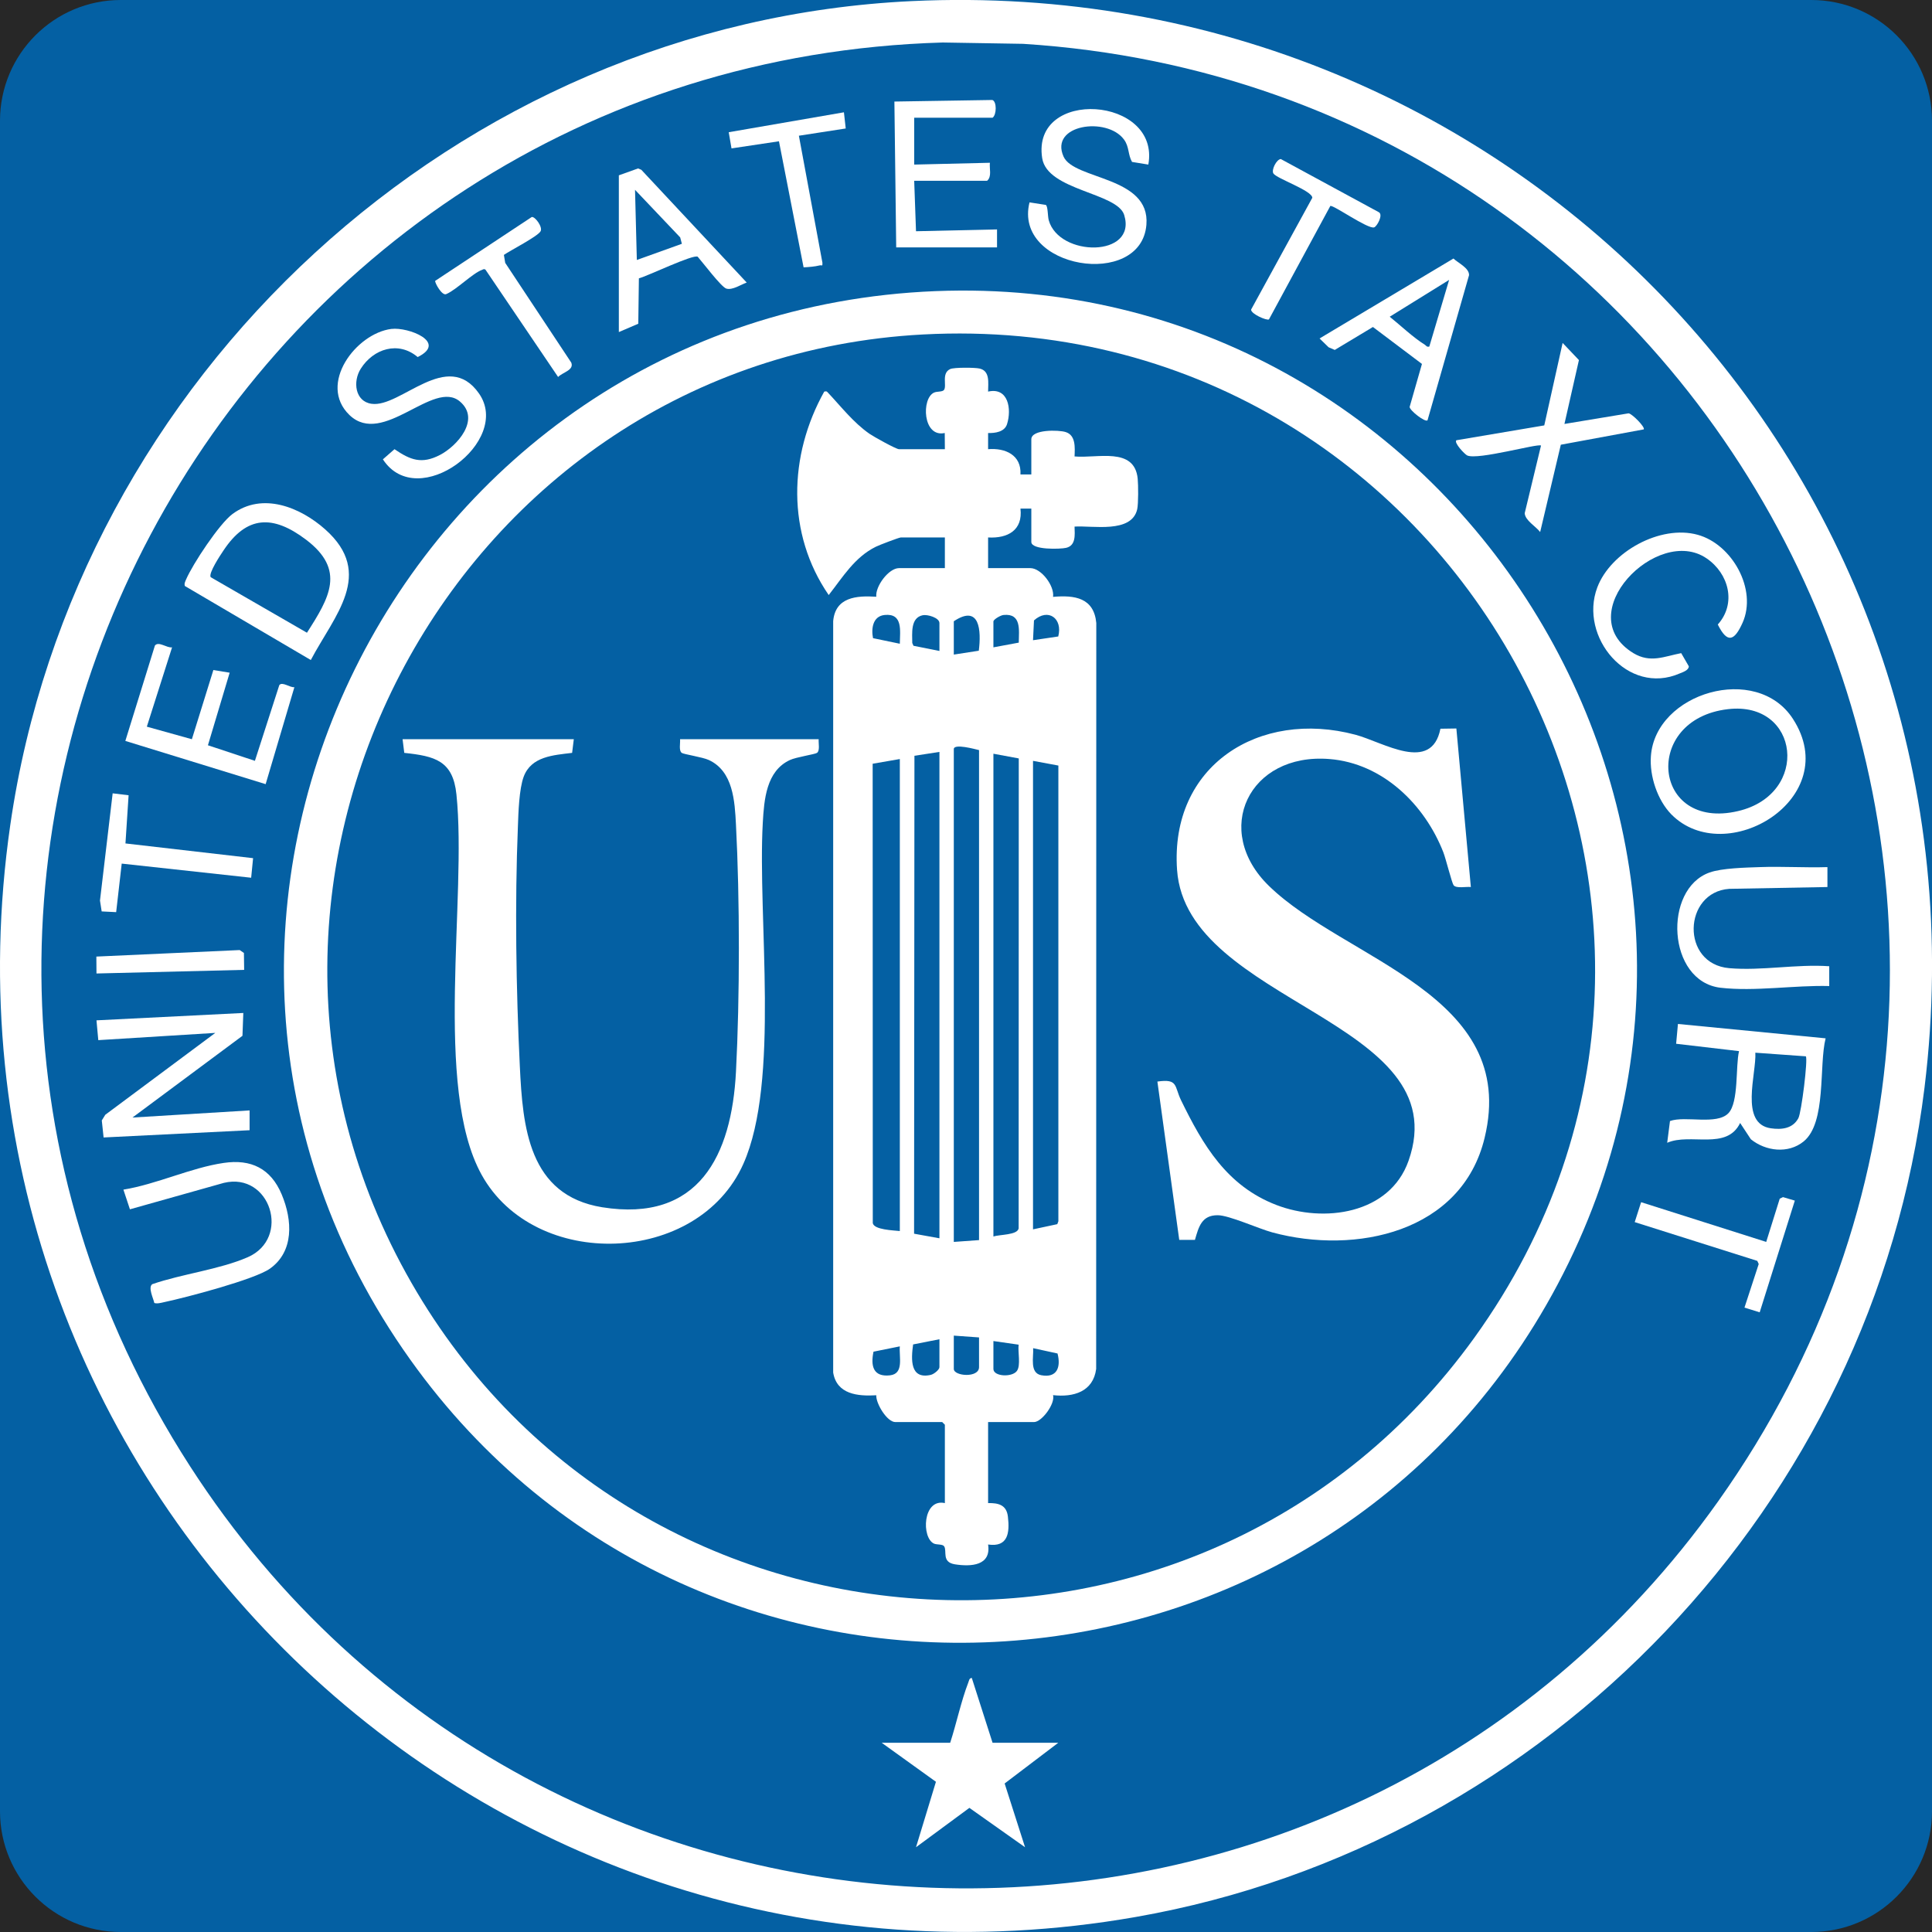
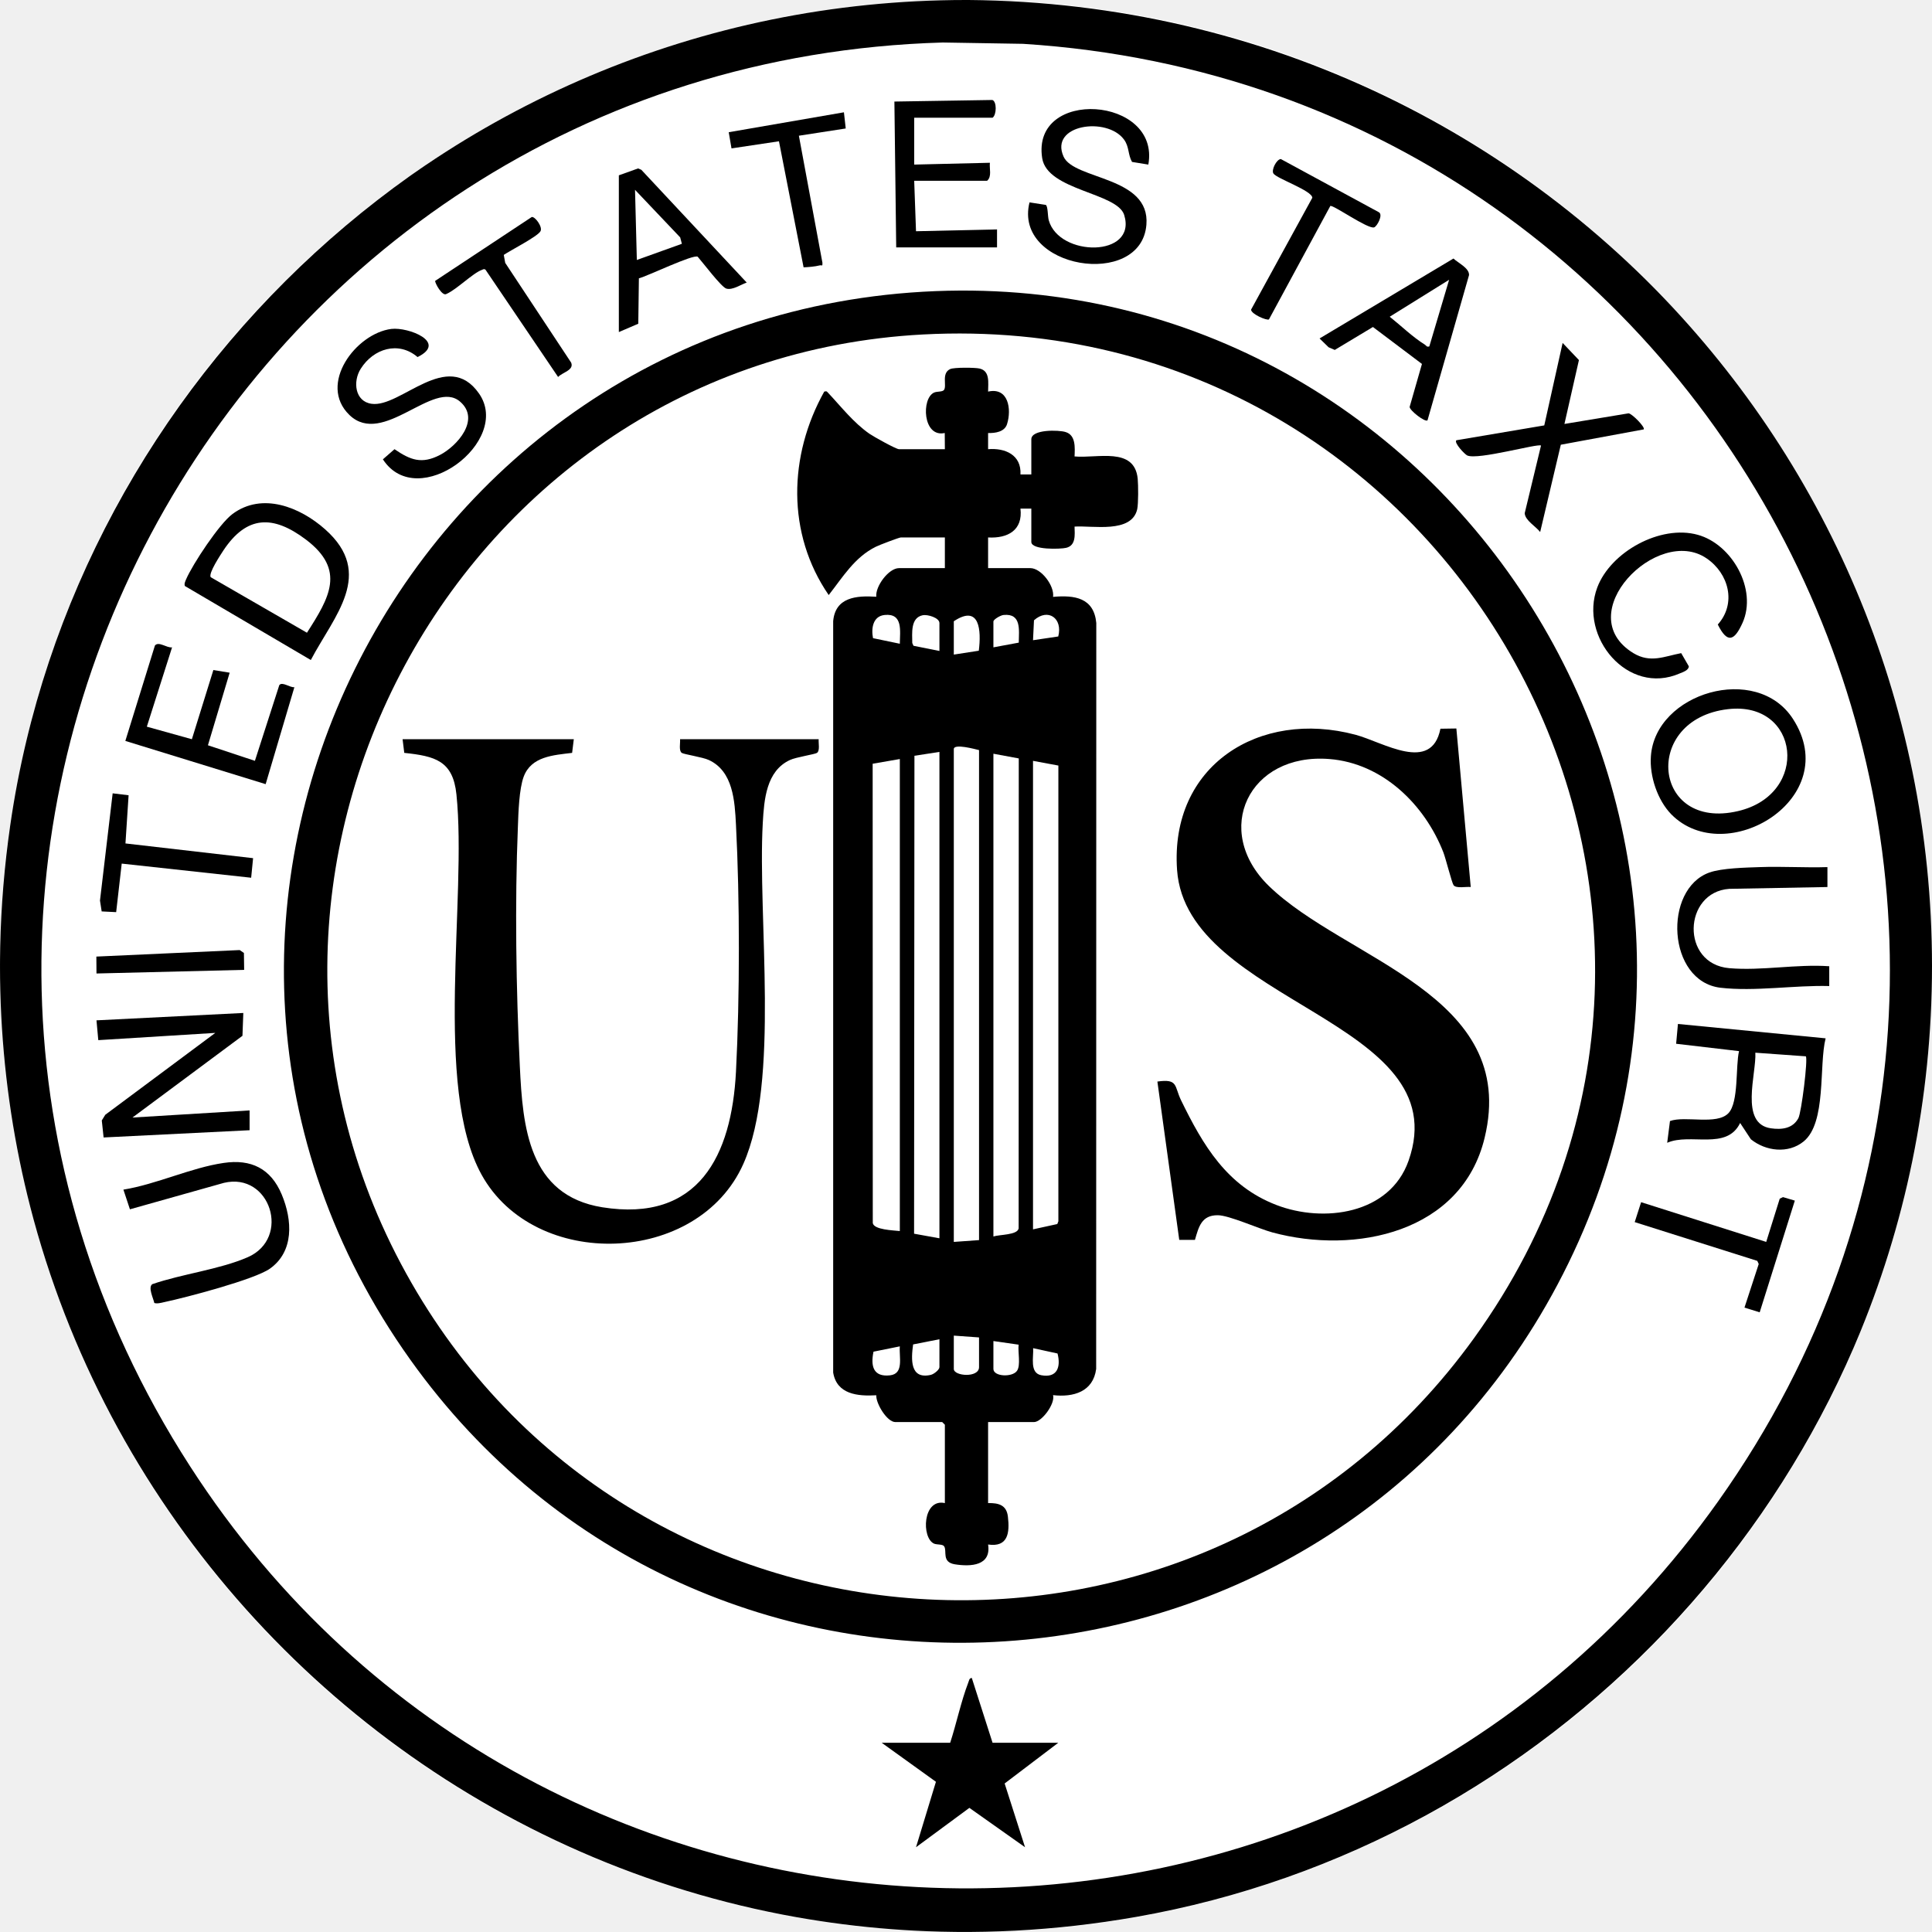
<svg xmlns="http://www.w3.org/2000/svg" width="16" height="16" viewBox="0 0 16 16" fill="none">
-   <rect width="16" height="16" fill="#1E1E1E" />
-   <path d="M-705 -574C-705 -575.105 -704.105 -576 -703 -576H1301C1302.1 -576 1303 -575.105 1303 -574V5008C1303 5009.1 1302.1 5010 1301 5010H-703C-704.105 5010 -705 5009.1 -705 5008V-574Z" fill="#2B2B2B" />
-   <path d="M-703 -576V-575H1301V-576V-577H-703V-576ZM1303 -574H1302V5008H1303H1304V-574H1303ZM1301 5010V5009H-703V5010V5011H1301V5010ZM-705 5008H-704V-574H-705H-706V5008H-705ZM-703 5010V5009C-703.552 5009 -704 5008.55 -704 5008H-705H-706C-706 5009.66 -704.657 5011 -703 5011V5010ZM1303 5008H1302C1302 5008.55 1301.55 5009 1301 5009V5010V5011C1302.66 5011 1304 5009.66 1304 5008H1303ZM1301 -576V-575C1301.55 -575 1302 -574.552 1302 -574H1303H1304C1304 -575.657 1302.66 -577 1301 -577V-576ZM-703 -576V-577C-704.657 -577 -706 -575.657 -706 -574H-705H-704C-704 -574.552 -703.552 -575 -703 -575V-576Z" fill="white" fill-opacity="0.1" />
-   <path d="M-622 -422C-622 -423.105 -621.105 -424 -620 -424H1202C1203.1 -424 1204 -423.105 1204 -422V158C1204 159.105 1203.1 160 1202 160H-620C-621.105 160 -622 159.105 -622 158V-422Z" fill="#272727" />
-   <path d="M-620 -424V-423H1202V-424V-425H-620V-424ZM1204 -422H1203V158H1204H1205V-422H1204ZM1202 160V159H-620V160V161H1202V160ZM-622 158H-621V-422H-622H-623V158H-622ZM-620 160V159C-620.552 159 -621 158.552 -621 158H-622H-623C-623 159.657 -621.657 161 -620 161V160ZM1204 158H1203C1203 158.552 1202.55 159 1202 159V160V161C1203.66 161 1205 159.657 1205 158H1204ZM1202 -424V-423C1202.55 -423 1203 -422.552 1203 -422H1204H1205C1205 -423.657 1203.66 -425 1202 -425V-424ZM-620 -424V-425C-621.657 -425 -623 -423.657 -623 -422H-622H-621C-621 -422.552 -620.552 -423 -620 -423V-424Z" fill="white" fill-opacity="0.1" />
-   <rect x="-15.5" y="-16.5" width="47" height="49" stroke="white" stroke-width="3" />
-   <rect width="16" height="16" rx="1" fill="#0460A3" />
-   <g clip-path="url(#clip0_8715_3616)">
-     <path d="M7.553 0.009C12.56 -0.226 16.551 4.009 15.938 9.007C15.515 12.452 12.822 15.276 9.409 15.875C4.021 16.821 -0.696 12.248 0.085 6.833C0.621 3.119 3.786 0.186 7.553 0.009ZM7.807 0.352C1.87 0.524 -1.669 7.114 1.574 12.143C4.496 16.674 11.106 16.832 14.23 12.432C17.707 7.534 14.429 0.74 8.473 0.363L7.807 0.352H7.807Z" fill="white" />
-     <path d="M1.097 9.255L2.067 9.196V9.36L0.858 9.42L0.843 9.279L0.872 9.232L1.783 8.554L0.814 8.614L0.799 8.45L2.015 8.389L2.008 8.578L1.097 9.255Z" fill="white" />
-     <path d="M9.51 1.363L9.375 1.341C9.34 1.28 9.353 1.215 9.308 1.155C9.167 0.964 8.689 1.031 8.808 1.297C8.895 1.491 9.527 1.458 9.494 1.861C9.451 2.397 8.389 2.225 8.526 1.676L8.661 1.697C8.679 1.709 8.676 1.789 8.685 1.823C8.77 2.131 9.419 2.133 9.31 1.78C9.252 1.595 8.673 1.578 8.631 1.31C8.539 0.724 9.612 0.797 9.51 1.363V1.363Z" fill="white" />
-     <path d="M7.571 0.975V1.363L8.198 1.348C8.192 1.397 8.216 1.461 8.175 1.497H7.571L7.586 1.915L8.257 1.9V2.049H7.422L7.407 0.841L8.218 0.828C8.256 0.84 8.254 0.951 8.22 0.975H7.571L7.571 0.975Z" fill="white" />
-     <path d="M1.278 10.791C1.27 10.752 1.224 10.662 1.261 10.635C1.507 10.55 1.816 10.514 2.051 10.412C2.413 10.254 2.238 9.704 1.854 9.796L1.076 10.015L1.022 9.852C1.295 9.808 1.583 9.67 1.852 9.631C2.079 9.597 2.243 9.677 2.333 9.892C2.423 10.107 2.435 10.364 2.236 10.506C2.11 10.596 1.538 10.746 1.363 10.783C1.335 10.788 1.307 10.799 1.278 10.791L1.278 10.791Z" fill="white" />
-     <path d="M15.134 7.182V7.346L14.321 7.361C13.939 7.388 13.917 7.983 14.321 8.018C14.59 8.041 14.877 7.983 15.149 8.002V8.166C14.863 8.158 14.532 8.213 14.248 8.18C13.806 8.127 13.772 7.363 14.157 7.226C14.259 7.189 14.458 7.185 14.574 7.181C14.76 7.174 14.948 7.187 15.134 7.181L15.134 7.182Z" fill="white" />
-     <path d="M12.956 3.511L13.487 3.423C13.515 3.425 13.626 3.537 13.613 3.556L12.926 3.683L12.755 4.406C12.719 4.359 12.63 4.31 12.627 4.25L12.762 3.69C12.739 3.67 12.239 3.812 12.151 3.772C12.131 3.763 12.039 3.667 12.061 3.646L12.789 3.523L12.941 2.84L13.076 2.982L12.956 3.511V3.511Z" fill="white" />
-     <path d="M3.242 2.724C3.381 2.707 3.709 2.834 3.459 2.957C3.3 2.822 3.093 2.887 2.988 3.053C2.92 3.159 2.94 3.325 3.077 3.344C3.317 3.379 3.705 2.883 3.967 3.259C4.243 3.654 3.459 4.247 3.171 3.804L3.267 3.72C3.399 3.81 3.492 3.846 3.643 3.768C3.786 3.694 3.982 3.474 3.81 3.326C3.59 3.136 3.173 3.705 2.894 3.437C2.63 3.182 2.948 2.761 3.241 2.724L3.242 2.724Z" fill="white" />
-     <path d="M4.173 2.111L4.184 2.177L4.731 3.003C4.756 3.066 4.659 3.083 4.622 3.122L4.021 2.234C4.009 2.224 4.002 2.231 3.992 2.235C3.915 2.262 3.782 2.398 3.697 2.435C3.662 2.455 3.6 2.342 3.604 2.326L4.404 1.797C4.432 1.793 4.496 1.88 4.477 1.915C4.453 1.958 4.226 2.074 4.173 2.111V2.111Z" fill="white" />
-     <path d="M1.065 6.586L1.039 6.985L2.096 7.107L2.08 7.269L1.008 7.152L0.962 7.554L0.842 7.548L0.828 7.458L0.933 6.57L1.065 6.586Z" fill="white" />
-     <path d="M14.864 9.943L14.573 10.868L14.447 10.829L14.565 10.468L14.553 10.442L13.538 10.121L13.591 9.956L14.627 10.285L14.739 9.927L14.766 9.914L14.864 9.943Z" fill="white" />
-     <path d="M6.989 0.93L7.004 1.064L6.616 1.124L6.811 2.176C6.812 2.211 6.808 2.193 6.788 2.198C6.748 2.208 6.697 2.212 6.655 2.214L6.451 1.17L6.058 1.229L6.035 1.095L6.989 0.93L6.989 0.93Z" fill="white" />
-     <path d="M2.022 8.032L0.799 8.062L0.798 7.922L1.985 7.868L2.02 7.892L2.022 8.032Z" fill="white" />
-     <path d="M8.764 14.433L8.32 14.77L8.489 15.298L8.028 14.972L7.586 15.298L7.751 14.756L7.302 14.433H7.869C7.921 14.273 7.959 14.09 8.019 13.934C8.026 13.918 8.025 13.898 8.048 13.896L8.22 14.433H8.764Z" fill="white" />
-     <path d="M15.119 8.599C15.062 8.825 15.128 9.297 14.937 9.453C14.809 9.557 14.623 9.534 14.5 9.435L14.411 9.3C14.3 9.53 13.999 9.38 13.807 9.464L13.83 9.284C13.956 9.238 14.217 9.32 14.314 9.219C14.401 9.128 14.372 8.829 14.402 8.705L13.881 8.644L13.896 8.48L15.119 8.599V8.599ZM14.955 8.748L14.537 8.718C14.547 8.891 14.404 9.306 14.665 9.344C14.755 9.357 14.846 9.347 14.893 9.261C14.919 9.214 14.974 8.766 14.955 8.748H14.955Z" fill="white" />
-     <path d="M1.425 5.361L1.216 6.018L1.589 6.122L1.767 5.549L1.902 5.571L1.722 6.172L2.111 6.301L2.313 5.674C2.337 5.642 2.402 5.696 2.438 5.691L2.2 6.494L1.038 6.136L1.283 5.346C1.314 5.308 1.382 5.368 1.425 5.361L1.425 5.361Z" fill="white" />
-     <path d="M2.574 5.466L1.531 4.853C1.524 4.833 1.534 4.816 1.541 4.799C1.596 4.671 1.816 4.338 1.925 4.257C2.173 4.073 2.486 4.2 2.693 4.384C3.107 4.752 2.768 5.098 2.574 5.466ZM2.542 5.24C2.728 4.95 2.866 4.72 2.534 4.469C2.26 4.262 2.044 4.269 1.852 4.557C1.827 4.594 1.724 4.748 1.745 4.78L2.542 5.24H2.542Z" fill="white" />
-     <path d="M13.923 5.409L13.986 5.518C13.986 5.551 13.935 5.567 13.911 5.577C13.481 5.765 13.074 5.274 13.228 4.865C13.339 4.57 13.751 4.343 14.06 4.429C14.344 4.507 14.555 4.881 14.431 5.158C14.363 5.309 14.305 5.331 14.226 5.172C14.383 4.997 14.317 4.749 14.133 4.624C13.726 4.345 12.998 5.086 13.527 5.409C13.668 5.494 13.782 5.436 13.923 5.409V5.409Z" fill="white" />
-     <path d="M13.841 6.744C13.726 6.626 13.66 6.427 13.672 6.263C13.708 5.737 14.547 5.488 14.848 5.953C15.275 6.612 14.292 7.201 13.841 6.744ZM14.31 5.873C13.596 5.956 13.684 6.884 14.394 6.717C14.993 6.577 14.905 5.803 14.31 5.873Z" fill="white" />
-     <path d="M5.125 1.452L5.284 1.395L5.311 1.406L6.184 2.34C6.135 2.357 6.066 2.405 6.015 2.39C5.973 2.377 5.818 2.171 5.778 2.126C5.74 2.104 5.362 2.287 5.291 2.305L5.286 2.681L5.125 2.75V1.452L5.125 1.452ZM5.647 2.019L5.633 1.966L5.259 1.572L5.274 2.153L5.647 2.019V2.019Z" fill="white" />
-     <path d="M11.017 1.706L10.509 2.645C10.491 2.657 10.36 2.6 10.361 2.564L10.868 1.638C10.868 1.579 10.573 1.479 10.546 1.437C10.527 1.408 10.571 1.32 10.607 1.317L11.42 1.758C11.456 1.78 11.404 1.875 11.38 1.883C11.329 1.9 11.037 1.692 11.017 1.706V1.706Z" fill="white" />
-     <path d="M11.822 3.481C11.802 3.499 11.675 3.4 11.674 3.37L11.776 3.014L11.37 2.708L11.054 2.898L11.003 2.876L10.928 2.803L12.037 2.141C12.075 2.178 12.168 2.219 12.166 2.279L11.822 3.481H11.822ZM11.837 2.87L12.001 2.318L11.509 2.623C11.601 2.697 11.702 2.794 11.8 2.855C11.812 2.862 11.814 2.876 11.837 2.87Z" fill="white" />
-     <path d="M7.747 2.411C12.034 2.24 14.918 6.834 12.899 10.638C10.954 14.304 5.809 14.644 3.397 11.259C0.807 7.626 3.318 2.589 7.747 2.411ZM7.643 2.77C3.781 2.975 1.475 7.257 3.407 10.623C5.298 13.919 9.982 14.167 12.208 11.081C14.798 7.488 12.044 2.535 7.643 2.77Z" fill="white" />
-     <path d="M11.929 6.035L12.061 6.033L12.181 7.346C12.144 7.341 12.06 7.36 12.038 7.331C12.023 7.31 11.973 7.109 11.953 7.058C11.799 6.664 11.452 6.321 11.01 6.286C10.342 6.232 10.035 6.878 10.51 7.338C11.143 7.953 12.582 8.236 12.295 9.423C12.106 10.207 11.225 10.393 10.536 10.206C10.425 10.176 10.178 10.064 10.085 10.064C9.951 10.063 9.927 10.161 9.896 10.268H9.766L9.585 8.957C9.759 8.932 9.724 8.995 9.781 9.112C9.963 9.485 10.16 9.821 10.57 9.979C10.962 10.13 11.509 10.056 11.665 9.613C12.076 8.449 9.827 8.313 9.748 7.205C9.687 6.34 10.429 5.872 11.226 6.085C11.457 6.147 11.855 6.406 11.929 6.035Z" fill="white" />
-     <path d="M4.752 6.122L4.738 6.235C4.582 6.254 4.4 6.264 4.337 6.432C4.299 6.534 4.293 6.73 4.289 6.845C4.263 7.479 4.274 8.197 4.305 8.83C4.329 9.332 4.376 9.899 4.987 9.998C5.787 10.126 6.059 9.569 6.095 8.876C6.127 8.258 6.127 7.448 6.095 6.83C6.085 6.635 6.072 6.387 5.87 6.294C5.819 6.27 5.663 6.247 5.646 6.235C5.62 6.217 5.635 6.153 5.632 6.122H6.78C6.777 6.153 6.792 6.217 6.766 6.235C6.749 6.247 6.593 6.27 6.542 6.294C6.345 6.385 6.328 6.623 6.317 6.815C6.273 7.6 6.461 8.955 6.156 9.639C5.78 10.483 4.428 10.525 3.988 9.728C3.588 9.004 3.869 7.436 3.78 6.579C3.751 6.299 3.602 6.262 3.348 6.235L3.334 6.122H4.751H4.752Z" fill="white" />
-     <path d="M7.825 3.72L7.824 3.586C7.641 3.626 7.629 3.298 7.736 3.251C7.76 3.24 7.805 3.247 7.818 3.229C7.843 3.194 7.794 3.09 7.87 3.056C7.902 3.042 8.074 3.043 8.112 3.052C8.201 3.072 8.183 3.171 8.183 3.243C8.351 3.205 8.379 3.388 8.34 3.512C8.32 3.577 8.241 3.588 8.183 3.586L8.183 3.72C8.325 3.708 8.46 3.768 8.451 3.929H8.541V3.638C8.541 3.554 8.769 3.56 8.825 3.578C8.91 3.604 8.902 3.707 8.899 3.78C9.085 3.798 9.396 3.697 9.422 3.965C9.427 4.019 9.428 4.169 9.418 4.217C9.372 4.42 9.048 4.351 8.899 4.361C8.901 4.43 8.911 4.518 8.829 4.537C8.783 4.548 8.541 4.556 8.541 4.488V4.212H8.451C8.472 4.391 8.346 4.46 8.183 4.451V4.705H8.533C8.623 4.705 8.734 4.852 8.721 4.943C8.9 4.927 9.059 4.95 9.079 5.159L9.078 11.337C9.053 11.526 8.89 11.573 8.721 11.554C8.74 11.626 8.627 11.777 8.563 11.777H8.183V12.448C8.27 12.446 8.336 12.464 8.347 12.56C8.363 12.695 8.348 12.815 8.183 12.791C8.21 12.967 8.041 12.976 7.908 12.955C7.796 12.937 7.845 12.845 7.819 12.806C7.807 12.787 7.761 12.794 7.736 12.784C7.629 12.737 7.641 12.407 7.825 12.448V11.799L7.803 11.777H7.415C7.346 11.777 7.253 11.623 7.257 11.555C7.104 11.564 6.93 11.548 6.9 11.367L6.9 5.144C6.918 4.946 7.091 4.931 7.257 4.942C7.248 4.855 7.36 4.705 7.445 4.705H7.825V4.451H7.46C7.446 4.451 7.278 4.515 7.253 4.528C7.077 4.615 6.98 4.779 6.863 4.928C6.513 4.419 6.53 3.773 6.826 3.243C6.847 3.239 6.845 3.24 6.857 3.252C6.966 3.368 7.067 3.499 7.2 3.592C7.233 3.615 7.421 3.72 7.445 3.72H7.825H7.825ZM7.452 5.331C7.453 5.226 7.48 5.077 7.326 5.093C7.228 5.103 7.214 5.205 7.23 5.285L7.451 5.331H7.452ZM7.78 5.391V5.16C7.78 5.116 7.682 5.087 7.642 5.095C7.538 5.116 7.555 5.247 7.555 5.325L7.565 5.348L7.78 5.391L7.78 5.391ZM7.899 5.145V5.421L8.106 5.389C8.127 5.223 8.115 5.001 7.899 5.145ZM8.227 5.145V5.361L8.437 5.322C8.438 5.218 8.461 5.078 8.311 5.093C8.288 5.095 8.233 5.126 8.227 5.145V5.145ZM8.764 5.271C8.803 5.12 8.679 5.033 8.563 5.138L8.555 5.302L8.764 5.271H8.764ZM8.108 6.212C8.078 6.205 7.899 6.155 7.899 6.204V10.285L8.108 10.27V6.212ZM7.78 6.227L7.573 6.259L7.57 10.217L7.78 10.255V6.227L7.78 6.227ZM8.227 6.242V10.24C8.279 10.223 8.426 10.229 8.436 10.173L8.437 6.281L8.227 6.242ZM7.452 6.286L7.227 6.325L7.228 10.129C7.238 10.185 7.399 10.189 7.452 10.195V6.286H7.452ZM8.555 6.301V10.181L8.756 10.138L8.765 10.114V6.34L8.555 6.301ZM8.108 11.076L7.899 11.061V11.337C7.899 11.397 8.108 11.414 8.108 11.322V11.076ZM7.78 11.091L7.562 11.134C7.545 11.257 7.535 11.426 7.709 11.386C7.734 11.38 7.78 11.344 7.78 11.322V11.091V11.091ZM8.227 11.106V11.337C8.227 11.401 8.383 11.408 8.422 11.353C8.455 11.307 8.428 11.194 8.436 11.136L8.227 11.106V11.106ZM7.452 11.15L7.234 11.194C7.209 11.313 7.232 11.405 7.37 11.39C7.489 11.377 7.444 11.237 7.452 11.15V11.15ZM8.556 11.165C8.561 11.238 8.525 11.37 8.623 11.389C8.755 11.414 8.787 11.321 8.758 11.209L8.556 11.165V11.165Z" fill="white" />
+   <g clip-path="url(#clip0_9185_4518)">
+     <rect width="16" height="16" rx="8" fill="white" />
+     <g clip-path="url(#clip1_9185_4518)">
+       <path d="M7.553 0.009C12.56 -0.226 16.551 4.009 15.938 9.007C15.515 12.452 12.822 15.276 9.409 15.875C4.021 16.821 -0.696 12.248 0.085 6.833C0.621 3.119 3.786 0.186 7.553 0.009ZM7.807 0.352C1.87 0.524 -1.669 7.114 1.574 12.143C4.496 16.674 11.106 16.832 14.23 12.432C17.707 7.534 14.429 0.74 8.473 0.363L7.807 0.352H7.807Z" fill="black" />
+       <path d="M1.097 9.255L2.067 9.196V9.36L0.858 9.42L0.843 9.279L0.872 9.232L1.783 8.554L0.814 8.614L0.799 8.45L2.015 8.389L2.008 8.578L1.097 9.255Z" fill="black" />
+       <path d="M9.51 1.363L9.375 1.341C9.34 1.28 9.353 1.215 9.308 1.155C9.167 0.964 8.689 1.031 8.808 1.297C8.895 1.491 9.527 1.458 9.494 1.861C9.451 2.397 8.389 2.225 8.526 1.676L8.661 1.697C8.679 1.709 8.676 1.789 8.685 1.823C8.77 2.131 9.419 2.133 9.31 1.78C9.252 1.595 8.673 1.578 8.631 1.31C8.539 0.724 9.612 0.797 9.51 1.363V1.363Z" fill="black" />
+       <path d="M7.571 0.975V1.363L8.198 1.348C8.192 1.397 8.216 1.461 8.175 1.497H7.571L7.586 1.915L8.257 1.9V2.049H7.422L7.407 0.841L8.218 0.828C8.256 0.84 8.254 0.951 8.22 0.975H7.571L7.571 0.975Z" fill="black" />
+       <path d="M1.278 10.791C1.27 10.752 1.224 10.662 1.261 10.635C1.507 10.55 1.816 10.514 2.051 10.412C2.413 10.254 2.238 9.704 1.854 9.796L1.076 10.015L1.022 9.852C1.295 9.808 1.583 9.67 1.852 9.631C2.079 9.597 2.243 9.677 2.333 9.892C2.423 10.107 2.435 10.364 2.236 10.506C2.11 10.596 1.538 10.746 1.363 10.783C1.335 10.788 1.307 10.799 1.278 10.791L1.278 10.791Z" fill="black" />
+       <path d="M15.134 7.182V7.346L14.321 7.361C13.939 7.388 13.917 7.983 14.321 8.018C14.59 8.041 14.877 7.983 15.149 8.002V8.166C14.863 8.158 14.532 8.213 14.248 8.18C13.806 8.127 13.772 7.363 14.156 7.226C14.259 7.189 14.458 7.185 14.574 7.181C14.76 7.174 14.948 7.187 15.134 7.181L15.134 7.182Z" fill="black" />
+       <path d="M12.956 3.511L13.487 3.423C13.515 3.425 13.626 3.537 13.613 3.556L12.926 3.683L12.755 4.406C12.719 4.359 12.63 4.31 12.627 4.25L12.762 3.69C12.739 3.67 12.239 3.812 12.151 3.772C12.131 3.763 12.039 3.667 12.061 3.646L12.789 3.523L12.941 2.84L13.076 2.982L12.956 3.511V3.511Z" fill="black" />
+       <path d="M3.241 2.724C3.381 2.707 3.709 2.834 3.458 2.957C3.3 2.822 3.093 2.887 2.988 3.053C2.92 3.159 2.939 3.325 3.077 3.344C3.317 3.379 3.705 2.883 3.967 3.259C4.243 3.654 3.459 4.247 3.171 3.804L3.267 3.72C3.399 3.81 3.492 3.846 3.643 3.768C3.786 3.694 3.982 3.474 3.81 3.326C3.59 3.136 3.173 3.705 2.894 3.437C2.63 3.182 2.948 2.761 3.241 2.724L3.241 2.724Z" fill="black" />
+       <path d="M4.172 2.111L4.184 2.177L4.73 3.003C4.756 3.066 4.658 3.083 4.622 3.122L4.021 2.234C4.009 2.224 4.002 2.231 3.991 2.235C3.915 2.262 3.782 2.398 3.696 2.435C3.662 2.455 3.6 2.342 3.604 2.326L4.404 1.797C4.432 1.793 4.496 1.88 4.476 1.915C4.453 1.958 4.226 2.074 4.172 2.111V2.111Z" fill="black" />
+       <path d="M1.065 6.586L1.039 6.985L2.096 7.107L2.08 7.269L1.008 7.152L0.962 7.554L0.842 7.548L0.828 7.458L0.933 6.57L1.065 6.586Z" fill="black" />
+       <path d="M14.864 9.943L14.573 10.868L14.447 10.829L14.565 10.468L14.553 10.442L13.538 10.121L13.591 9.956L14.627 10.285L14.739 9.927L14.766 9.914L14.864 9.943Z" fill="black" />
+       <path d="M6.989 0.93L7.004 1.064L6.616 1.124L6.811 2.176C6.812 2.211 6.808 2.193 6.788 2.198C6.748 2.208 6.697 2.212 6.655 2.214L6.451 1.17L6.058 1.229L6.035 1.095L6.989 0.93L6.989 0.93Z" fill="black" />
+       <path d="M2.022 8.032L0.799 8.062L0.798 7.922L1.985 7.868L2.02 7.892L2.022 8.032Z" fill="black" />
+       <path d="M8.764 14.433L8.32 14.77L8.489 15.298L8.028 14.972L7.586 15.298L7.751 14.756L7.302 14.433H7.869C7.921 14.273 7.959 14.09 8.019 13.934C8.026 13.918 8.025 13.898 8.048 13.896L8.22 14.433H8.764Z" fill="black" />
+       <path d="M15.119 8.599C15.062 8.825 15.128 9.297 14.937 9.453C14.809 9.557 14.623 9.534 14.5 9.435L14.411 9.3C14.3 9.53 13.999 9.38 13.807 9.464L13.83 9.284C13.956 9.238 14.217 9.32 14.314 9.219C14.401 9.128 14.372 8.829 14.402 8.705L13.881 8.644L13.896 8.48L15.119 8.599V8.599ZM14.955 8.748L14.537 8.718C14.547 8.891 14.404 9.306 14.665 9.344C14.755 9.357 14.846 9.347 14.893 9.261C14.919 9.214 14.974 8.766 14.955 8.748H14.955Z" fill="black" />
+       <path d="M1.425 5.361L1.216 6.018L1.589 6.122L1.767 5.549L1.902 5.571L1.722 6.172L2.111 6.301L2.313 5.674C2.337 5.642 2.402 5.696 2.438 5.691L2.2 6.494L1.038 6.136L1.283 5.346C1.314 5.308 1.382 5.368 1.425 5.361L1.425 5.361Z" fill="black" />
+       <path d="M2.574 5.466L1.531 4.853C1.524 4.833 1.534 4.816 1.541 4.798C1.596 4.671 1.816 4.338 1.925 4.257C2.172 4.073 2.486 4.2 2.693 4.384C3.107 4.752 2.768 5.098 2.574 5.466ZM2.542 5.24C2.728 4.95 2.866 4.72 2.534 4.469C2.26 4.262 2.043 4.269 1.851 4.557C1.827 4.594 1.724 4.748 1.745 4.78L2.542 5.24H2.542Z" fill="black" />
+       <path d="M13.923 5.409L13.986 5.518C13.986 5.551 13.935 5.567 13.911 5.577C13.481 5.765 13.074 5.274 13.228 4.865C13.339 4.57 13.751 4.343 14.06 4.429C14.344 4.507 14.555 4.881 14.431 5.158C14.363 5.309 14.305 5.331 14.226 5.172C14.383 4.997 14.317 4.749 14.133 4.624C13.726 4.345 12.998 5.086 13.527 5.409C13.668 5.494 13.782 5.436 13.923 5.409V5.409Z" fill="black" />
+       <path d="M13.841 6.744C13.726 6.626 13.66 6.427 13.672 6.263C13.708 5.737 14.547 5.488 14.848 5.953C15.275 6.612 14.292 7.201 13.841 6.744ZM14.31 5.873C13.596 5.956 13.684 6.884 14.394 6.717C14.993 6.577 14.905 5.803 14.31 5.873Z" fill="black" />
+       <path d="M5.125 1.452L5.284 1.395L5.311 1.406L6.184 2.34C6.135 2.357 6.066 2.405 6.015 2.39C5.973 2.377 5.818 2.171 5.778 2.126C5.74 2.104 5.362 2.287 5.291 2.305L5.286 2.681L5.125 2.75V1.452L5.125 1.452ZM5.647 2.019L5.633 1.966L5.259 1.572L5.274 2.153L5.647 2.019V2.019Z" fill="black" />
+       <path d="M11.017 1.706L10.509 2.645C10.491 2.657 10.36 2.6 10.361 2.564L10.868 1.638C10.868 1.579 10.573 1.479 10.546 1.437C10.527 1.408 10.571 1.32 10.607 1.317L11.42 1.758C11.456 1.78 11.404 1.875 11.38 1.883C11.329 1.9 11.037 1.692 11.017 1.706V1.706Z" fill="black" />
+       <path d="M11.822 3.481C11.802 3.499 11.675 3.4 11.674 3.37L11.776 3.014L11.37 2.708L11.054 2.898L11.003 2.876L10.928 2.803L12.037 2.141C12.075 2.178 12.168 2.219 12.166 2.278L11.822 3.481H11.822ZM11.837 2.869L12.001 2.317L11.509 2.623C11.601 2.696 11.702 2.794 11.8 2.854C11.812 2.862 11.814 2.876 11.837 2.869Z" fill="black" />
+       <path d="M7.747 2.411C12.034 2.24 14.918 6.834 12.899 10.638C10.954 14.304 5.809 14.644 3.397 11.259C0.807 7.626 3.318 2.589 7.747 2.411ZM7.643 2.77C3.781 2.975 1.475 7.257 3.407 10.623C5.298 13.919 9.982 14.167 12.208 11.081C14.798 7.488 12.044 2.535 7.643 2.77Z" fill="black" />
+       <path d="M11.929 6.035L12.061 6.033L12.18 7.346C12.144 7.341 12.06 7.36 12.038 7.331C12.023 7.31 11.973 7.109 11.953 7.058C11.799 6.664 11.451 6.321 11.01 6.286C10.342 6.232 10.035 6.878 10.509 7.338C11.143 7.953 12.582 8.236 12.295 9.423C12.106 10.207 11.225 10.393 10.536 10.206C10.425 10.176 10.178 10.064 10.085 10.064C9.95 10.063 9.927 10.161 9.896 10.268H9.766L9.585 8.957C9.759 8.932 9.724 8.995 9.781 9.112C9.963 9.485 10.16 9.821 10.57 9.979C10.962 10.13 11.509 10.056 11.665 9.613C12.076 8.449 9.827 8.313 9.748 7.205C9.687 6.34 10.429 5.872 11.226 6.085C11.457 6.147 11.855 6.406 11.929 6.035Z" fill="black" />
+       <path d="M4.752 6.122L4.738 6.235C4.582 6.254 4.4 6.264 4.337 6.432C4.299 6.534 4.293 6.73 4.289 6.845C4.263 7.479 4.274 8.197 4.305 8.83C4.329 9.332 4.376 9.899 4.987 9.998C5.787 10.126 6.059 9.569 6.095 8.876C6.127 8.258 6.127 7.448 6.095 6.83C6.085 6.635 6.072 6.387 5.87 6.294C5.819 6.27 5.663 6.247 5.646 6.235C5.62 6.217 5.635 6.153 5.632 6.122H6.78C6.777 6.153 6.792 6.217 6.766 6.235C6.749 6.247 6.593 6.27 6.542 6.294C6.345 6.385 6.328 6.623 6.317 6.815C6.273 7.6 6.461 8.955 6.156 9.639C5.78 10.483 4.428 10.525 3.988 9.728C3.588 9.004 3.869 7.436 3.78 6.579C3.751 6.299 3.602 6.262 3.348 6.235L3.334 6.122H4.751H4.752Z" fill="black" />
+       <path d="M7.825 3.72L7.824 3.586C7.641 3.626 7.629 3.298 7.736 3.251C7.76 3.24 7.805 3.247 7.818 3.229C7.843 3.194 7.794 3.09 7.87 3.056C7.902 3.042 8.074 3.043 8.112 3.052C8.201 3.072 8.183 3.171 8.183 3.243C8.351 3.205 8.379 3.388 8.34 3.512C8.32 3.577 8.241 3.588 8.183 3.586L8.183 3.72C8.325 3.708 8.46 3.768 8.451 3.929H8.541V3.638C8.541 3.554 8.769 3.56 8.825 3.578C8.91 3.604 8.902 3.707 8.899 3.78C9.085 3.798 9.396 3.697 9.422 3.965C9.427 4.019 9.428 4.169 9.418 4.217C9.372 4.42 9.048 4.351 8.899 4.361C8.901 4.43 8.911 4.518 8.829 4.537C8.783 4.548 8.541 4.556 8.541 4.488V4.212H8.451C8.472 4.391 8.346 4.46 8.183 4.451V4.705H8.533C8.623 4.705 8.734 4.852 8.721 4.943C8.9 4.927 9.059 4.95 9.079 5.159L9.078 11.337C9.053 11.526 8.89 11.573 8.721 11.554C8.74 11.626 8.627 11.777 8.563 11.777H8.183V12.448C8.27 12.446 8.336 12.464 8.347 12.56C8.363 12.695 8.348 12.815 8.183 12.791C8.21 12.967 8.041 12.976 7.908 12.955C7.796 12.937 7.845 12.845 7.819 12.806C7.807 12.787 7.761 12.794 7.736 12.784C7.629 12.737 7.641 12.407 7.825 12.448V11.799L7.803 11.777H7.415C7.346 11.777 7.253 11.623 7.257 11.555C7.104 11.564 6.93 11.548 6.9 11.367L6.9 5.144C6.918 4.946 7.091 4.931 7.257 4.942C7.248 4.855 7.36 4.705 7.445 4.705H7.825V4.451H7.46C7.446 4.451 7.278 4.515 7.253 4.528C7.077 4.615 6.98 4.779 6.863 4.928C6.513 4.419 6.53 3.773 6.826 3.243C6.847 3.238 6.845 3.24 6.857 3.252C6.966 3.368 7.067 3.499 7.2 3.592C7.233 3.615 7.421 3.72 7.445 3.72H7.825H7.825ZM7.452 5.331C7.453 5.226 7.48 5.077 7.326 5.093C7.228 5.103 7.214 5.205 7.23 5.285L7.451 5.331H7.452ZM7.78 5.391V5.16C7.78 5.116 7.682 5.087 7.642 5.095C7.538 5.116 7.555 5.246 7.555 5.325L7.565 5.348L7.78 5.391L7.78 5.391ZM7.899 5.145V5.421L8.106 5.389C8.127 5.223 8.115 5.001 7.899 5.145ZM8.227 5.145V5.361L8.437 5.322C8.438 5.218 8.461 5.078 8.311 5.093C8.288 5.095 8.233 5.126 8.227 5.145V5.145ZM8.764 5.271C8.803 5.12 8.679 5.033 8.563 5.137L8.555 5.302L8.764 5.271H8.764ZM8.108 6.212C8.078 6.205 7.899 6.155 7.899 6.204V10.285L8.108 10.27V6.212ZM7.78 6.227L7.573 6.259L7.57 10.217L7.78 10.255V6.227L7.78 6.227ZM8.227 6.242V10.24C8.279 10.223 8.426 10.229 8.436 10.173L8.437 6.281L8.227 6.242ZM7.452 6.286L7.227 6.325L7.228 10.129C7.238 10.185 7.399 10.189 7.452 10.195V6.286H7.452ZM8.555 6.301V10.181L8.756 10.137L8.765 10.114V6.34L8.555 6.301ZM8.108 11.076L7.899 11.061V11.337C7.899 11.397 8.108 11.413 8.108 11.322V11.076ZM7.78 11.091L7.562 11.134C7.545 11.257 7.535 11.426 7.709 11.386C7.734 11.38 7.78 11.344 7.78 11.322V11.091V11.091ZM8.227 11.106V11.337C8.227 11.401 8.383 11.408 8.422 11.353C8.455 11.307 8.428 11.194 8.436 11.136L8.227 11.106V11.106ZM7.452 11.15L7.234 11.194C7.209 11.313 7.232 11.405 7.37 11.39C7.489 11.377 7.444 11.237 7.452 11.15V11.15ZM8.556 11.165C8.561 11.238 8.525 11.37 8.623 11.389C8.755 11.414 8.787 11.321 8.758 11.209L8.556 11.165V11.165Z" fill="black" />
+     </g>
  </g>
  <defs>
-     <clipPath id="clip0_8715_3616">
+     <clipPath id="clip0_9185_4518">
+       <rect width="16" height="16" rx="8" fill="white" />
+     </clipPath>
+     <clipPath id="clip1_9185_4518">
      <rect width="16" height="16" fill="white" />
    </clipPath>
  </defs>
</svg>
